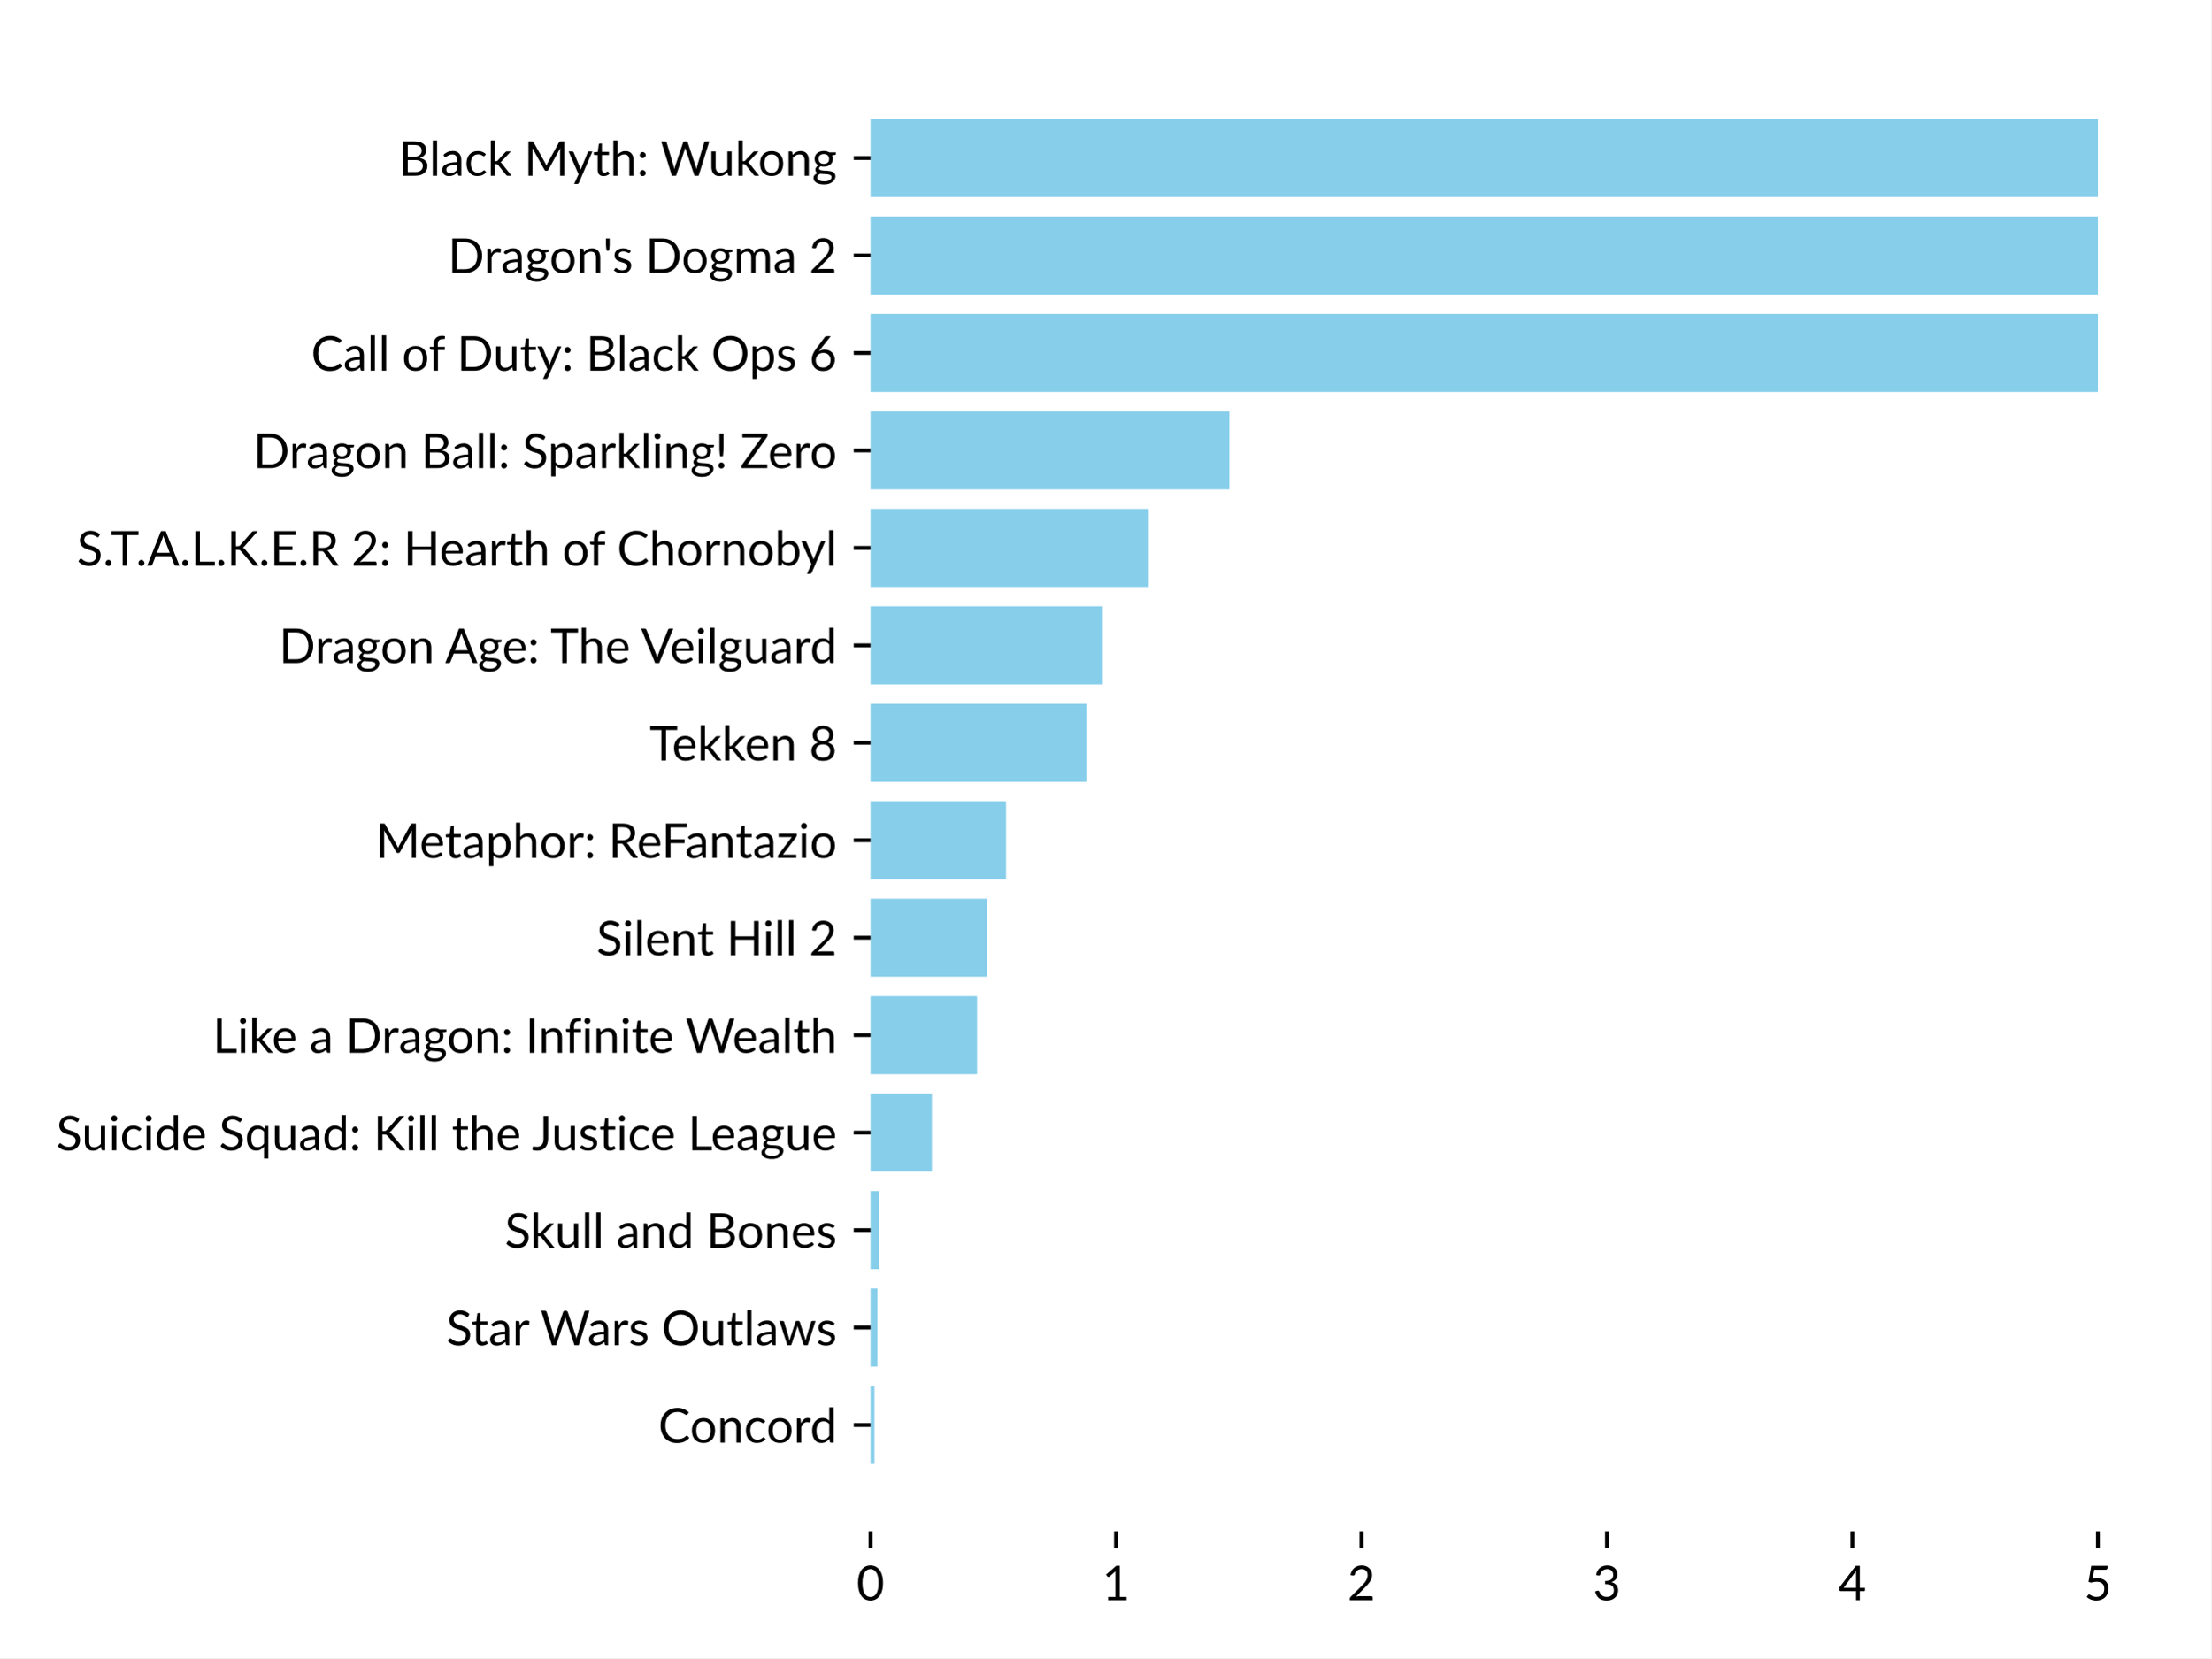
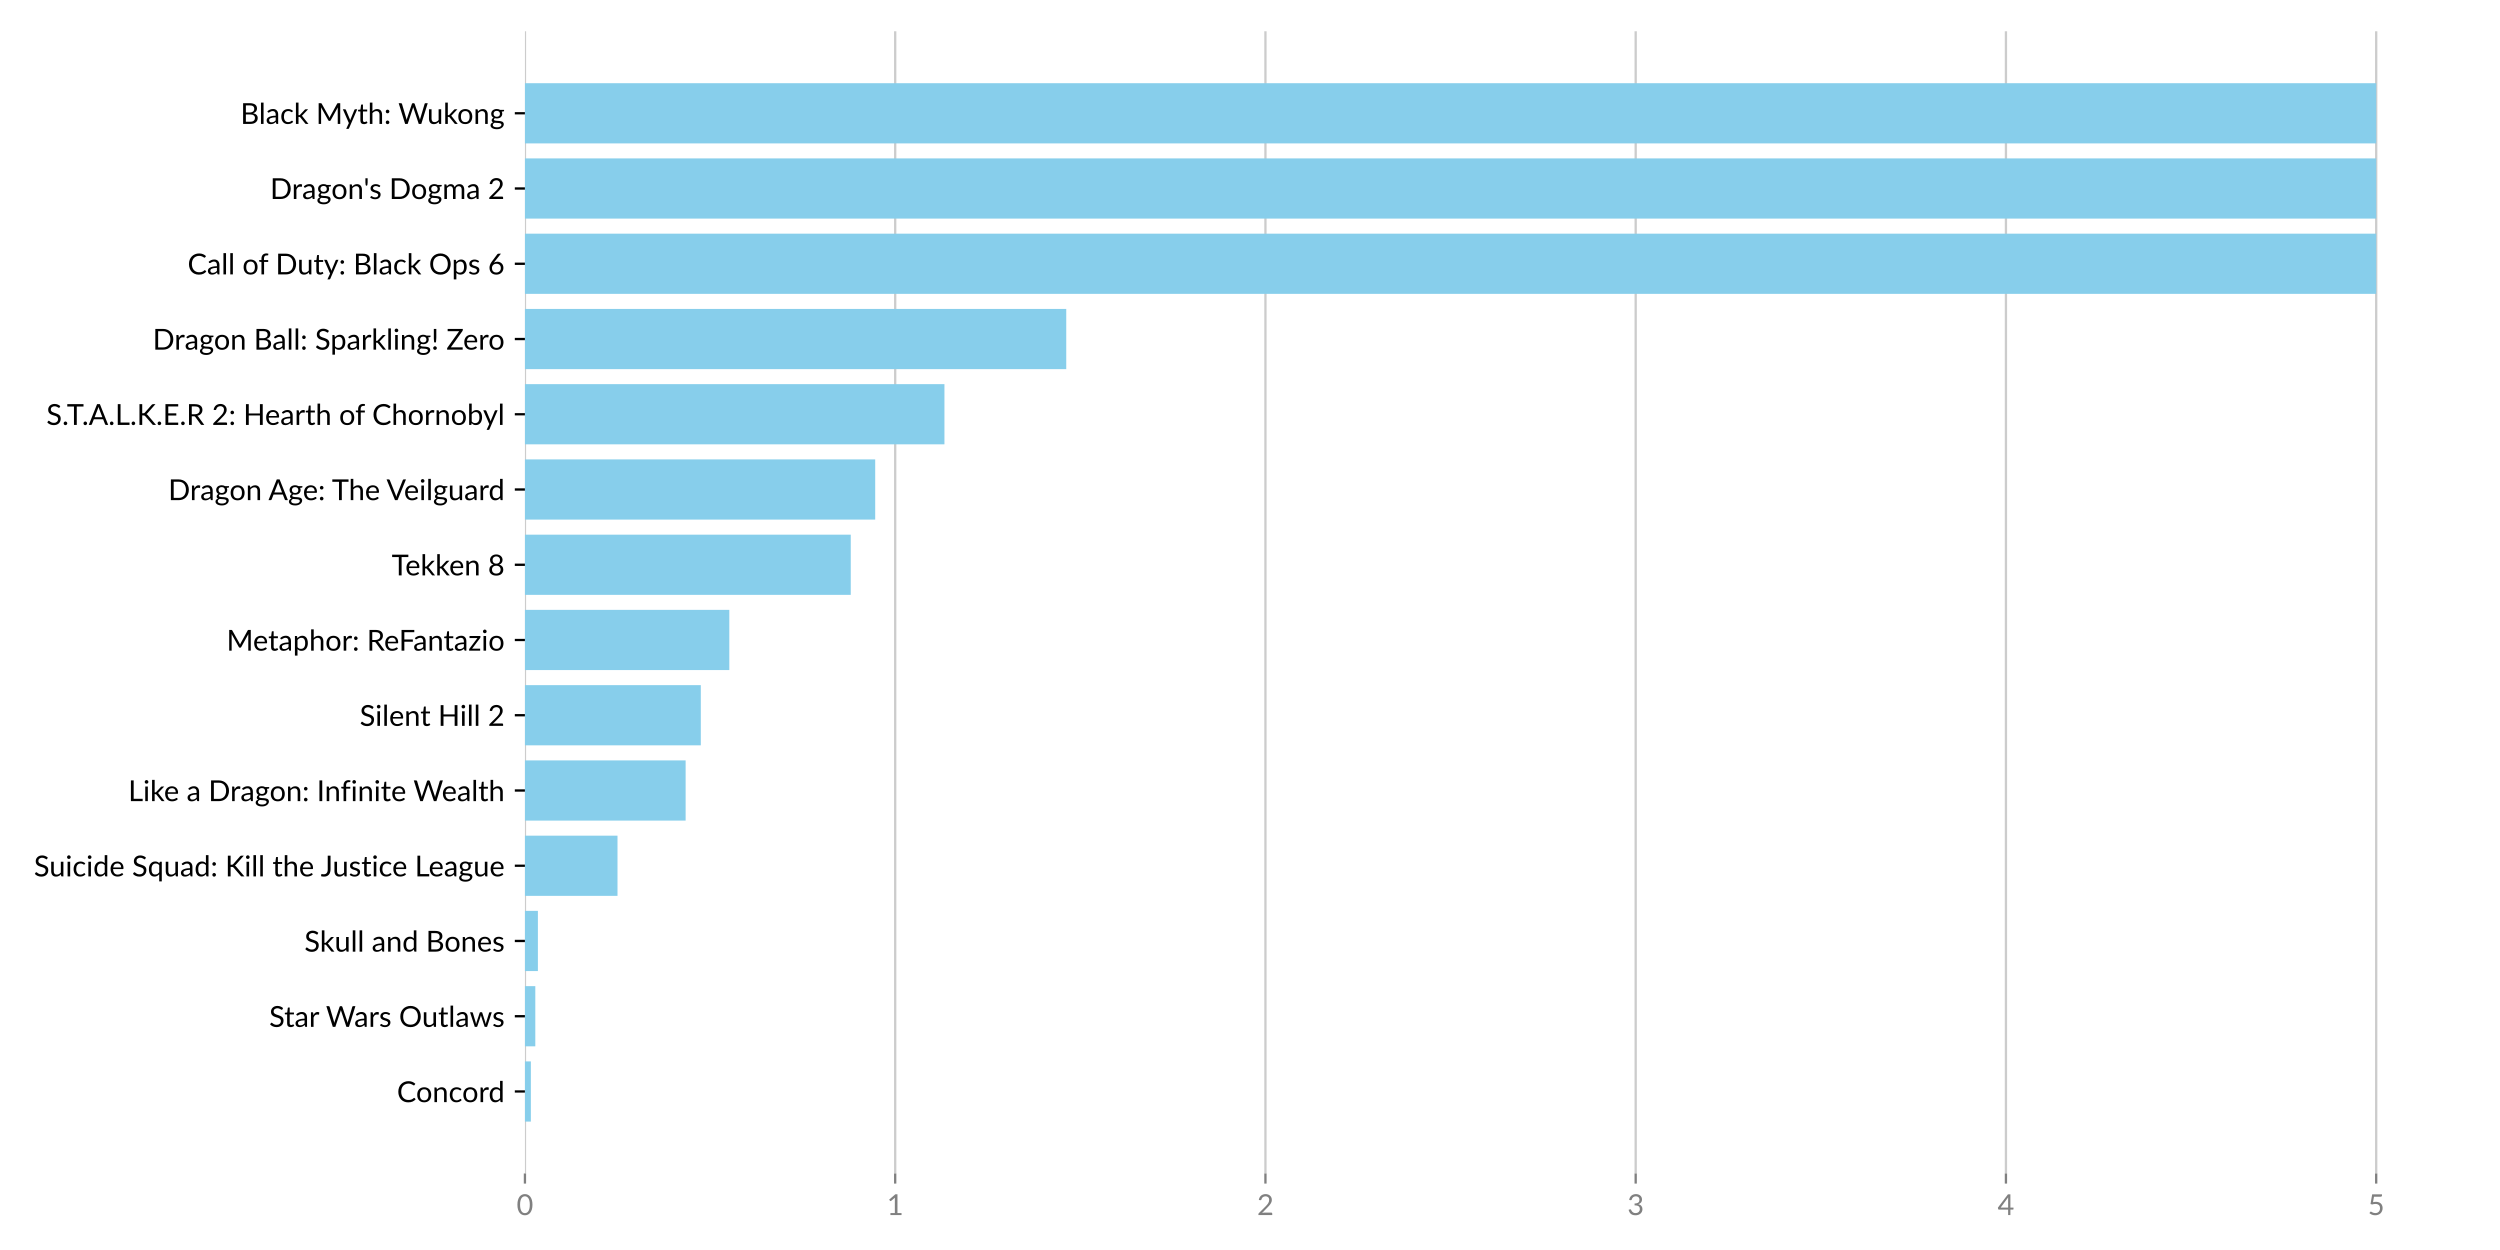
- <svg xmlns="http://www.w3.org/2000/svg" xmlns:xlink="http://www.w3.org/1999/xlink" width="460.8pt" height="345.6pt" viewBox="0 0 460.8 345.6" version="1.1">
+ <svg xmlns="http://www.w3.org/2000/svg" xmlns:xlink="http://www.w3.org/1999/xlink" width="864pt" height="432pt" viewBox="0 0 864 432" version="1.1">
  <defs>
    <style type="text/css">*{stroke-linejoin: round; stroke-linecap: butt}</style>
  </defs>
  <g id="figure_1">
    <g id="patch_1">
-       <path d="M 0 345.6  L 460.8 345.6  L 460.8 0  L 0 0  z " style="fill: #ffffff" />
+       <path d="M 0 432  L 864 432  L 864 0  L 0 0  z " style="fill: #ffffff" />
    </g>
    <g id="axes_1">
      <g id="patch_2">
-         <path d="M 181.42 319.16  L 450 319.16  L 450 10.8  L 181.42 10.8  z " style="fill: #ffffff" />
-       </g>
-       <g id="patch_3">
-         <path d="M 181.42 305.144  L 182.239 305.144  L 182.239 288.893  L 181.42 288.893  z " clip-path="url(#pfe8687f80e)" style="fill: #87ceeb" />
-       </g>
-       <g id="patch_4">
-         <path d="M 181.42 284.83  L 182.852 284.83  L 182.852 268.579  L 181.42 268.579  z " clip-path="url(#pfe8687f80e)" style="fill: #87ceeb" />
-       </g>
-       <g id="patch_5">
-         <path d="M 181.42 264.516  L 183.211 264.516  L 183.211 248.266  L 181.42 248.266  z " clip-path="url(#pfe8687f80e)" style="fill: #87ceeb" />
-       </g>
-       <g id="patch_6">
-         <path d="M 181.42 244.203  L 194.21 244.203  L 194.21 227.952  L 181.42 227.952  z " clip-path="url(#pfe8687f80e)" style="fill: #87ceeb" />
-       </g>
-       <g id="patch_7">
-         <path d="M 181.42 223.889  L 203.623 223.889  L 203.623 207.638  L 181.42 207.638  z " clip-path="url(#pfe8687f80e)" style="fill: #87ceeb" />
-       </g>
-       <g id="patch_8">
-         <path d="M 181.42 203.576  L 205.72 203.576  L 205.72 187.325  L 181.42 187.325  z " clip-path="url(#pfe8687f80e)" style="fill: #87ceeb" />
-       </g>
-       <g id="patch_9">
-         <path d="M 181.42 183.262  L 209.659 183.262  L 209.659 167.011  L 181.42 167.011  z " clip-path="url(#pfe8687f80e)" style="fill: #87ceeb" />
-       </g>
-       <g id="patch_10">
-         <path d="M 181.42 162.949  L 226.439 162.949  L 226.439 146.698  L 181.42 146.698  z " clip-path="url(#pfe8687f80e)" style="fill: #87ceeb" />
-       </g>
-       <g id="patch_11">
-         <path d="M 181.42 142.635  L 229.816 142.635  L 229.816 126.384  L 181.42 126.384  z " clip-path="url(#pfe8687f80e)" style="fill: #87ceeb" />
-       </g>
-       <g id="patch_12">
-         <path d="M 181.42 122.322  L 239.382 122.322  L 239.382 106.071  L 181.42 106.071  z " clip-path="url(#pfe8687f80e)" style="fill: #87ceeb" />
-       </g>
-       <g id="patch_13">
-         <path d="M 181.42 102.008  L 256.213 102.008  L 256.213 85.757  L 181.42 85.757  z " clip-path="url(#pfe8687f80e)" style="fill: #87ceeb" />
-       </g>
-       <g id="patch_14">
-         <path d="M 181.42 81.694  L 437.21 81.694  L 437.21 65.444  L 181.42 65.444  z " clip-path="url(#pfe8687f80e)" style="fill: #87ceeb" />
-       </g>
-       <g id="patch_15">
-         <path d="M 181.42 61.381  L 437.21 61.381  L 437.21 45.13  L 181.42 45.13  z " clip-path="url(#pfe8687f80e)" style="fill: #87ceeb" />
-       </g>
-       <g id="patch_16">
-         <path d="M 181.42 41.067  L 437.21 41.067  L 437.21 24.816  L 181.42 24.816  z " clip-path="url(#pfe8687f80e)" style="fill: #87ceeb" />
+         <path d="M 181.42 405.56  L 853.2 405.56  L 853.2 10.8  L 181.42 10.8  z " style="fill: #ffffff" />
      </g>
      <g id="matplotlib.axis_1">
        <g id="xtick_1">
          <g id="line2d_1">
+             <path d="M 181.42 405.56  L 181.42 10.8  " clip-path="url(#p1b6d92e897)" style="fill: none; stroke: #cccccc; stroke-width: 0.8; stroke-linecap: square" />
+           </g>
+           <g id="line2d_2">
            <defs>
-               <path id="mee8678b315" d="M 0 0  L 0 3.5  " style="stroke: #000000; stroke-width: 0.8" />
+               <path id="mf7d399b70a" d="M 0 0  L 0 3.5  " style="stroke: #808080; stroke-width: 0.8" />
            </defs>
            <g>
-               <use xlink:href="#mee8678b315" x="181.42" y="319.16" style="stroke: #000000; stroke-width: 0.8" />
+               <use xlink:href="#mf7d399b70a" x="181.42" y="405.56" style="fill: #808080; stroke: #808080; stroke-width: 0.8" />
            </g>
          </g>
          <g id="text_1">
-             <text style="font: 10px 'Lato', sans-serif; text-anchor: middle" x="181.42" y="333.526" transform="rotate(-0 181.42 333.5256)">0</text>
+             <text style="fill: #808080; font: 10px 'Lato', sans-serif; text-anchor: middle" x="181.42" y="419.926" transform="rotate(-0 181.42 419.9256)">0</text>
          </g>
        </g>
        <g id="xtick_2">
-           <g id="line2d_2">
-             <g>
-               <use xlink:href="#mee8678b315" x="232.578" y="319.16" style="stroke: #000000; stroke-width: 0.8" />
+           <g id="line2d_3">
+             <path d="M 309.378 405.56  L 309.378 10.8  " clip-path="url(#p1b6d92e897)" style="fill: none; stroke: #cccccc; stroke-width: 0.8; stroke-linecap: square" />
+           </g>
+           <g id="line2d_4">
+             <g>
+               <use xlink:href="#mf7d399b70a" x="309.378" y="405.56" style="fill: #808080; stroke: #808080; stroke-width: 0.8" />
            </g>
          </g>
          <g id="text_2">
-             <text style="font: 10px 'Lato', sans-serif; text-anchor: middle" x="232.578" y="333.526" transform="rotate(-0 232.5781 333.5256)">1</text>
+             <text style="fill: #808080; font: 10px 'Lato', sans-serif; text-anchor: middle" x="309.378" y="419.926" transform="rotate(-0 309.3781 419.9256)">1</text>
          </g>
        </g>
        <g id="xtick_3">
-           <g id="line2d_3">
-             <g>
-               <use xlink:href="#mee8678b315" x="283.736" y="319.16" style="stroke: #000000; stroke-width: 0.8" />
+           <g id="line2d_5">
+             <path d="M 437.336 405.56  L 437.336 10.8  " clip-path="url(#p1b6d92e897)" style="fill: none; stroke: #cccccc; stroke-width: 0.8; stroke-linecap: square" />
+           </g>
+           <g id="line2d_6">
+             <g>
+               <use xlink:href="#mf7d399b70a" x="437.336" y="405.56" style="fill: #808080; stroke: #808080; stroke-width: 0.8" />
            </g>
          </g>
          <g id="text_3">
-             <text style="font: 10px 'Lato', sans-serif; text-anchor: middle" x="283.736" y="333.526" transform="rotate(-0 283.7362 333.5256)">2</text>
+             <text style="fill: #808080; font: 10px 'Lato', sans-serif; text-anchor: middle" x="437.336" y="419.926" transform="rotate(-0 437.3362 419.9256)">2</text>
          </g>
        </g>
        <g id="xtick_4">
-           <g id="line2d_4">
-             <g>
-               <use xlink:href="#mee8678b315" x="334.894" y="319.16" style="stroke: #000000; stroke-width: 0.8" />
+           <g id="line2d_7">
+             <path d="M 565.294 405.56  L 565.294 10.8  " clip-path="url(#p1b6d92e897)" style="fill: none; stroke: #cccccc; stroke-width: 0.8; stroke-linecap: square" />
+           </g>
+           <g id="line2d_8">
+             <g>
+               <use xlink:href="#mf7d399b70a" x="565.294" y="405.56" style="fill: #808080; stroke: #808080; stroke-width: 0.8" />
            </g>
          </g>
          <g id="text_4">
-             <text style="font: 10px 'Lato', sans-serif; text-anchor: middle" x="334.894" y="333.526" transform="rotate(-0 334.8943 333.5256)">3</text>
+             <text style="fill: #808080; font: 10px 'Lato', sans-serif; text-anchor: middle" x="565.294" y="419.926" transform="rotate(-0 565.2943 419.9256)">3</text>
          </g>
        </g>
        <g id="xtick_5">
-           <g id="line2d_5">
-             <g>
-               <use xlink:href="#mee8678b315" x="386.052" y="319.16" style="stroke: #000000; stroke-width: 0.8" />
+           <g id="line2d_9">
+             <path d="M 693.252 405.56  L 693.252 10.8  " clip-path="url(#p1b6d92e897)" style="fill: none; stroke: #cccccc; stroke-width: 0.8; stroke-linecap: square" />
+           </g>
+           <g id="line2d_10">
+             <g>
+               <use xlink:href="#mf7d399b70a" x="693.252" y="405.56" style="fill: #808080; stroke: #808080; stroke-width: 0.8" />
            </g>
          </g>
          <g id="text_5">
-             <text style="font: 10px 'Lato', sans-serif; text-anchor: middle" x="386.052" y="333.526" transform="rotate(-0 386.0524 333.5256)">4</text>
+             <text style="fill: #808080; font: 10px 'Lato', sans-serif; text-anchor: middle" x="693.252" y="419.926" transform="rotate(-0 693.2524 419.9256)">4</text>
          </g>
        </g>
        <g id="xtick_6">
-           <g id="line2d_6">
-             <g>
-               <use xlink:href="#mee8678b315" x="437.21" y="319.16" style="stroke: #000000; stroke-width: 0.8" />
+           <g id="line2d_11">
+             <path d="M 821.21 405.56  L 821.21 10.8  " clip-path="url(#p1b6d92e897)" style="fill: none; stroke: #cccccc; stroke-width: 0.8; stroke-linecap: square" />
+           </g>
+           <g id="line2d_12">
+             <g>
+               <use xlink:href="#mf7d399b70a" x="821.21" y="405.56" style="fill: #808080; stroke: #808080; stroke-width: 0.8" />
            </g>
          </g>
          <g id="text_6">
-             <text style="font: 10px 'Lato', sans-serif; text-anchor: middle" x="437.21" y="333.526" transform="rotate(-0 437.2105 333.5256)">5</text>
+             <text style="fill: #808080; font: 10px 'Lato', sans-serif; text-anchor: middle" x="821.21" y="419.926" transform="rotate(-0 821.2105 419.9256)">5</text>
          </g>
        </g>
      </g>
      <g id="matplotlib.axis_2">
        <g id="ytick_1">
-           <g id="line2d_7">
+           <g id="line2d_13">
            <defs>
-               <path id="m92e2fb8f68" d="M 0 0  L -3.5 0  " style="stroke: #000000; stroke-width: 0.8" />
+               <path id="m2e038aab92" d="M 0 0  L -3.5 0  " style="stroke: #000000; stroke-width: 0.8" />
            </defs>
            <g>
-               <use xlink:href="#m92e2fb8f68" x="181.42" y="297.018" style="stroke: #000000; stroke-width: 0.8" />
+               <use xlink:href="#m2e038aab92" x="181.42" y="377.214" style="stroke: #000000; stroke-width: 0.8" />
            </g>
          </g>
          <g id="text_7">
-             <text style="font: 10px 'Lato', sans-serif; text-anchor: end" x="174.42" y="300.701" transform="rotate(-0 174.42 300.701)">Concord</text>
+             <text style="font: 10px 'Lato', sans-serif; text-anchor: end" x="174.42" y="380.897" transform="rotate(-0 174.42 380.8971)">Concord</text>
          </g>
        </g>
        <g id="ytick_2">
-           <g id="line2d_8">
-             <g>
-               <use xlink:href="#m92e2fb8f68" x="181.42" y="276.705" style="stroke: #000000; stroke-width: 0.8" />
+           <g id="line2d_14">
+             <g>
+               <use xlink:href="#m2e038aab92" x="181.42" y="351.209" style="stroke: #000000; stroke-width: 0.8" />
            </g>
          </g>
          <g id="text_8">
-             <text style="font: 10px 'Lato', sans-serif; text-anchor: end" x="174.42" y="280.387" transform="rotate(-0 174.42 280.3875)">Star Wars Outlaws</text>
+             <text style="font: 10px 'Lato', sans-serif; text-anchor: end" x="174.42" y="354.892" transform="rotate(-0 174.42 354.8918)">Star Wars Outlaws</text>
          </g>
        </g>
        <g id="ytick_3">
-           <g id="line2d_9">
-             <g>
-               <use xlink:href="#m92e2fb8f68" x="181.42" y="256.391" style="stroke: #000000; stroke-width: 0.8" />
+           <g id="line2d_15">
+             <g>
+               <use xlink:href="#m2e038aab92" x="181.42" y="325.204" style="stroke: #000000; stroke-width: 0.8" />
            </g>
          </g>
          <g id="text_9">
-             <text style="font: 10px 'Lato', sans-serif; text-anchor: end" x="174.42" y="260.074" transform="rotate(-0 174.42 260.0739)">Skull and Bones</text>
+             <text style="font: 10px 'Lato', sans-serif; text-anchor: end" x="174.42" y="328.887" transform="rotate(-0 174.42 328.8865)">Skull and Bones</text>
          </g>
        </g>
        <g id="ytick_4">
-           <g id="line2d_10">
-             <g>
-               <use xlink:href="#m92e2fb8f68" x="181.42" y="236.077" style="stroke: #000000; stroke-width: 0.8" />
+           <g id="line2d_16">
+             <g>
+               <use xlink:href="#m2e038aab92" x="181.42" y="299.198" style="stroke: #000000; stroke-width: 0.8" />
            </g>
          </g>
          <g id="text_10">
-             <text style="font: 10px 'Lato', sans-serif; text-anchor: end" x="174.42" y="239.76" transform="rotate(-0 174.42 239.7603)">Suicide Squad: Kill the Justice League</text>
+             <text style="font: 10px 'Lato', sans-serif; text-anchor: end" x="174.42" y="302.881" transform="rotate(-0 174.42 302.8813)">Suicide Squad: Kill the Justice League</text>
          </g>
        </g>
        <g id="ytick_5">
-           <g id="line2d_11">
-             <g>
-               <use xlink:href="#m92e2fb8f68" x="181.42" y="215.764" style="stroke: #000000; stroke-width: 0.8" />
+           <g id="line2d_17">
+             <g>
+               <use xlink:href="#m2e038aab92" x="181.42" y="273.193" style="stroke: #000000; stroke-width: 0.8" />
            </g>
          </g>
          <g id="text_11">
-             <text style="font: 10px 'Lato', sans-serif; text-anchor: end" x="174.42" y="219.447" transform="rotate(-0 174.42 219.4467)">Like a Dragon: Infinite Wealth</text>
+             <text style="font: 10px 'Lato', sans-serif; text-anchor: end" x="174.42" y="276.876" transform="rotate(-0 174.42 276.876)">Like a Dragon: Infinite Wealth</text>
          </g>
        </g>
        <g id="ytick_6">
-           <g id="line2d_12">
-             <g>
-               <use xlink:href="#m92e2fb8f68" x="181.42" y="195.45" style="stroke: #000000; stroke-width: 0.8" />
+           <g id="line2d_18">
+             <g>
+               <use xlink:href="#m2e038aab92" x="181.42" y="247.188" style="stroke: #000000; stroke-width: 0.8" />
            </g>
          </g>
          <g id="text_12">
-             <text style="font: 10px 'Lato', sans-serif; text-anchor: end" x="174.42" y="199.133" transform="rotate(-0 174.42 199.1332)">Silent Hill 2</text>
+             <text style="font: 10px 'Lato', sans-serif; text-anchor: end" x="174.42" y="250.871" transform="rotate(-0 174.42 250.8707)">Silent Hill 2</text>
          </g>
        </g>
        <g id="ytick_7">
-           <g id="line2d_13">
-             <g>
-               <use xlink:href="#m92e2fb8f68" x="181.42" y="175.137" style="stroke: #000000; stroke-width: 0.8" />
+           <g id="line2d_19">
+             <g>
+               <use xlink:href="#m2e038aab92" x="181.42" y="221.183" style="stroke: #000000; stroke-width: 0.8" />
            </g>
          </g>
          <g id="text_13">
-             <text style="font: 10px 'Lato', sans-serif; text-anchor: end" x="174.42" y="178.82" transform="rotate(-0 174.42 178.8196)">Metaphor: ReFantazio</text>
+             <text style="font: 10px 'Lato', sans-serif; text-anchor: end" x="174.42" y="224.865" transform="rotate(-0 174.42 224.8654)">Metaphor: ReFantazio</text>
          </g>
        </g>
        <g id="ytick_8">
-           <g id="line2d_14">
-             <g>
-               <use xlink:href="#m92e2fb8f68" x="181.42" y="154.823" style="stroke: #000000; stroke-width: 0.8" />
+           <g id="line2d_20">
+             <g>
+               <use xlink:href="#m2e038aab92" x="181.42" y="195.177" style="stroke: #000000; stroke-width: 0.8" />
            </g>
          </g>
          <g id="text_14">
-             <text style="font: 10px 'Lato', sans-serif; text-anchor: end" x="174.42" y="158.506" transform="rotate(-0 174.42 158.506)">Tekken 8</text>
+             <text style="font: 10px 'Lato', sans-serif; text-anchor: end" x="174.42" y="198.86" transform="rotate(-0 174.42 198.8602)">Tekken 8</text>
          </g>
        </g>
        <g id="ytick_9">
-           <g id="line2d_15">
-             <g>
-               <use xlink:href="#m92e2fb8f68" x="181.42" y="134.51" style="stroke: #000000; stroke-width: 0.8" />
+           <g id="line2d_21">
+             <g>
+               <use xlink:href="#m2e038aab92" x="181.42" y="169.172" style="stroke: #000000; stroke-width: 0.8" />
            </g>
          </g>
          <g id="text_15">
-             <text style="font: 10px 'Lato', sans-serif; text-anchor: end" x="174.42" y="138.192" transform="rotate(-0 174.42 138.1925)">Dragon Age: The Veilguard</text>
+             <text style="font: 10px 'Lato', sans-serif; text-anchor: end" x="174.42" y="172.855" transform="rotate(-0 174.42 172.8549)">Dragon Age: The Veilguard</text>
          </g>
        </g>
        <g id="ytick_10">
-           <g id="line2d_16">
-             <g>
-               <use xlink:href="#m92e2fb8f68" x="181.42" y="114.196" style="stroke: #000000; stroke-width: 0.8" />
+           <g id="line2d_22">
+             <g>
+               <use xlink:href="#m2e038aab92" x="181.42" y="143.167" style="stroke: #000000; stroke-width: 0.8" />
            </g>
          </g>
          <g id="text_16">
-             <text style="font: 10px 'Lato', sans-serif; text-anchor: end" x="174.42" y="117.879" transform="rotate(-0 174.42 117.8789)">S.T.A.L.K.E.R 2: Hearth of Chornobyl</text>
+             <text style="font: 10px 'Lato', sans-serif; text-anchor: end" x="174.42" y="146.85" transform="rotate(-0 174.42 146.8496)">S.T.A.L.K.E.R 2: Hearth of Chornobyl</text>
          </g>
        </g>
        <g id="ytick_11">
-           <g id="line2d_17">
-             <g>
-               <use xlink:href="#m92e2fb8f68" x="181.42" y="93.883" style="stroke: #000000; stroke-width: 0.8" />
+           <g id="line2d_23">
+             <g>
+               <use xlink:href="#m2e038aab92" x="181.42" y="117.162" style="stroke: #000000; stroke-width: 0.8" />
            </g>
          </g>
          <g id="text_17">
-             <text style="font: 10px 'Lato', sans-serif; text-anchor: end" x="174.42" y="97.565" transform="rotate(-0 174.42 97.56532)">Dragon Ball: Sparkling! Zero</text>
+             <text style="font: 10px 'Lato', sans-serif; text-anchor: end" x="174.42" y="120.844" transform="rotate(-0 174.42 120.8444)">Dragon Ball: Sparkling! Zero</text>
          </g>
        </g>
        <g id="ytick_12">
-           <g id="line2d_18">
-             <g>
-               <use xlink:href="#m92e2fb8f68" x="181.42" y="73.569" style="stroke: #000000; stroke-width: 0.8" />
+           <g id="line2d_24">
+             <g>
+               <use xlink:href="#m2e038aab92" x="181.42" y="91.156" style="stroke: #000000; stroke-width: 0.8" />
            </g>
          </g>
          <g id="text_18">
-             <text style="font: 10px 'Lato', sans-serif; text-anchor: end" x="174.42" y="77.252" transform="rotate(-0 174.42 77.25174)">Call of Duty: Black Ops 6</text>
+             <text style="font: 10px 'Lato', sans-serif; text-anchor: end" x="174.42" y="94.839" transform="rotate(-0 174.42 94.8391)">Call of Duty: Black Ops 6</text>
          </g>
        </g>
        <g id="ytick_13">
-           <g id="line2d_19">
-             <g>
-               <use xlink:href="#m92e2fb8f68" x="181.42" y="53.255" style="stroke: #000000; stroke-width: 0.8" />
+           <g id="line2d_25">
+             <g>
+               <use xlink:href="#m2e038aab92" x="181.42" y="65.151" style="stroke: #000000; stroke-width: 0.8" />
            </g>
          </g>
          <g id="text_19">
-             <text style="font: 10px 'Lato', sans-serif; text-anchor: end" x="174.42" y="56.883" transform="rotate(-0 174.42 56.88349)">Dragon's Dogma 2</text>
+             <text style="font: 10px 'Lato', sans-serif; text-anchor: end" x="174.42" y="68.779" transform="rotate(-0 174.42 68.77914)">Dragon's Dogma 2</text>
          </g>
        </g>
        <g id="ytick_14">
-           <g id="line2d_20">
-             <g>
-               <use xlink:href="#m92e2fb8f68" x="181.42" y="32.942" style="stroke: #000000; stroke-width: 0.8" />
+           <g id="line2d_26">
+             <g>
+               <use xlink:href="#m2e038aab92" x="181.42" y="39.146" style="stroke: #000000; stroke-width: 0.8" />
            </g>
          </g>
          <g id="text_20">
-             <text style="font: 10px 'Lato', sans-serif; text-anchor: end" x="174.42" y="36.625" transform="rotate(-0 174.42 36.6246)">Black Myth: Wukong</text>
-           </g>
-         </g>
+             <text style="font: 10px 'Lato', sans-serif; text-anchor: end" x="174.42" y="42.829" transform="rotate(-0 174.42 42.82856)">Black Myth: Wukong</text>
+           </g>
+         </g>
+       </g>
+       <g id="patch_3">
+         <path d="M 181.42 387.616  L 183.467 387.616  L 183.467 366.812  L 181.42 366.812  z " clip-path="url(#p1b6d92e897)" style="fill: #87ceeb" />
+       </g>
+       <g id="patch_4">
+         <path d="M 181.42 361.611  L 185.003 361.611  L 185.003 340.807  L 181.42 340.807  z " clip-path="url(#p1b6d92e897)" style="fill: #87ceeb" />
+       </g>
+       <g id="patch_5">
+         <path d="M 181.42 335.606  L 185.899 335.606  L 185.899 314.802  L 181.42 314.802  z " clip-path="url(#p1b6d92e897)" style="fill: #87ceeb" />
+       </g>
+       <g id="patch_6">
+         <path d="M 181.42 309.601  L 213.41 309.601  L 213.41 288.796  L 181.42 288.796  z " clip-path="url(#p1b6d92e897)" style="fill: #87ceeb" />
+       </g>
+       <g id="patch_7">
+         <path d="M 181.42 283.595  L 236.954 283.595  L 236.954 262.791  L 181.42 262.791  z " clip-path="url(#p1b6d92e897)" style="fill: #87ceeb" />
+       </g>
+       <g id="patch_8">
+         <path d="M 181.42 257.59  L 242.2 257.59  L 242.2 236.786  L 181.42 236.786  z " clip-path="url(#p1b6d92e897)" style="fill: #87ceeb" />
+       </g>
+       <g id="patch_9">
+         <path d="M 181.42 231.585  L 252.053 231.585  L 252.053 210.781  L 181.42 210.781  z " clip-path="url(#p1b6d92e897)" style="fill: #87ceeb" />
+       </g>
+       <g id="patch_10">
+         <path d="M 181.42 205.579  L 294.023 205.579  L 294.023 184.775  L 181.42 184.775  z " clip-path="url(#p1b6d92e897)" style="fill: #87ceeb" />
+       </g>
+       <g id="patch_11">
+         <path d="M 181.42 179.574  L 302.468 179.574  L 302.468 158.77  L 181.42 158.77  z " clip-path="url(#p1b6d92e897)" style="fill: #87ceeb" />
+       </g>
+       <g id="patch_12">
+         <path d="M 181.42 153.569  L 326.397 153.569  L 326.397 132.765  L 181.42 132.765  z " clip-path="url(#p1b6d92e897)" style="fill: #87ceeb" />
+       </g>
+       <g id="patch_13">
+         <path d="M 181.42 127.564  L 368.495 127.564  L 368.495 106.759  L 181.42 106.759  z " clip-path="url(#p1b6d92e897)" style="fill: #87ceeb" />
+       </g>
+       <g id="patch_14">
+         <path d="M 181.42 101.558  L 821.21 101.558  L 821.21 80.754  L 181.42 80.754  z " clip-path="url(#p1b6d92e897)" style="fill: #87ceeb" />
+       </g>
+       <g id="patch_15">
+         <path d="M 181.42 75.553  L 821.21 75.553  L 821.21 54.749  L 181.42 54.749  z " clip-path="url(#p1b6d92e897)" style="fill: #87ceeb" />
+       </g>
+       <g id="patch_16">
+         <path d="M 181.42 49.548  L 821.21 49.548  L 821.21 28.744  L 181.42 28.744  z " clip-path="url(#p1b6d92e897)" style="fill: #87ceeb" />
      </g>
    </g>
  </g>
  <defs>
-     <clipPath id="pfe8687f80e">
-       <rect x="181.42" y="10.8" width="268.58" height="308.36" />
+     <clipPath id="p1b6d92e897">
+       <rect x="181.42" y="10.8" width="671.78" height="394.76" />
    </clipPath>
  </defs>
</svg>
